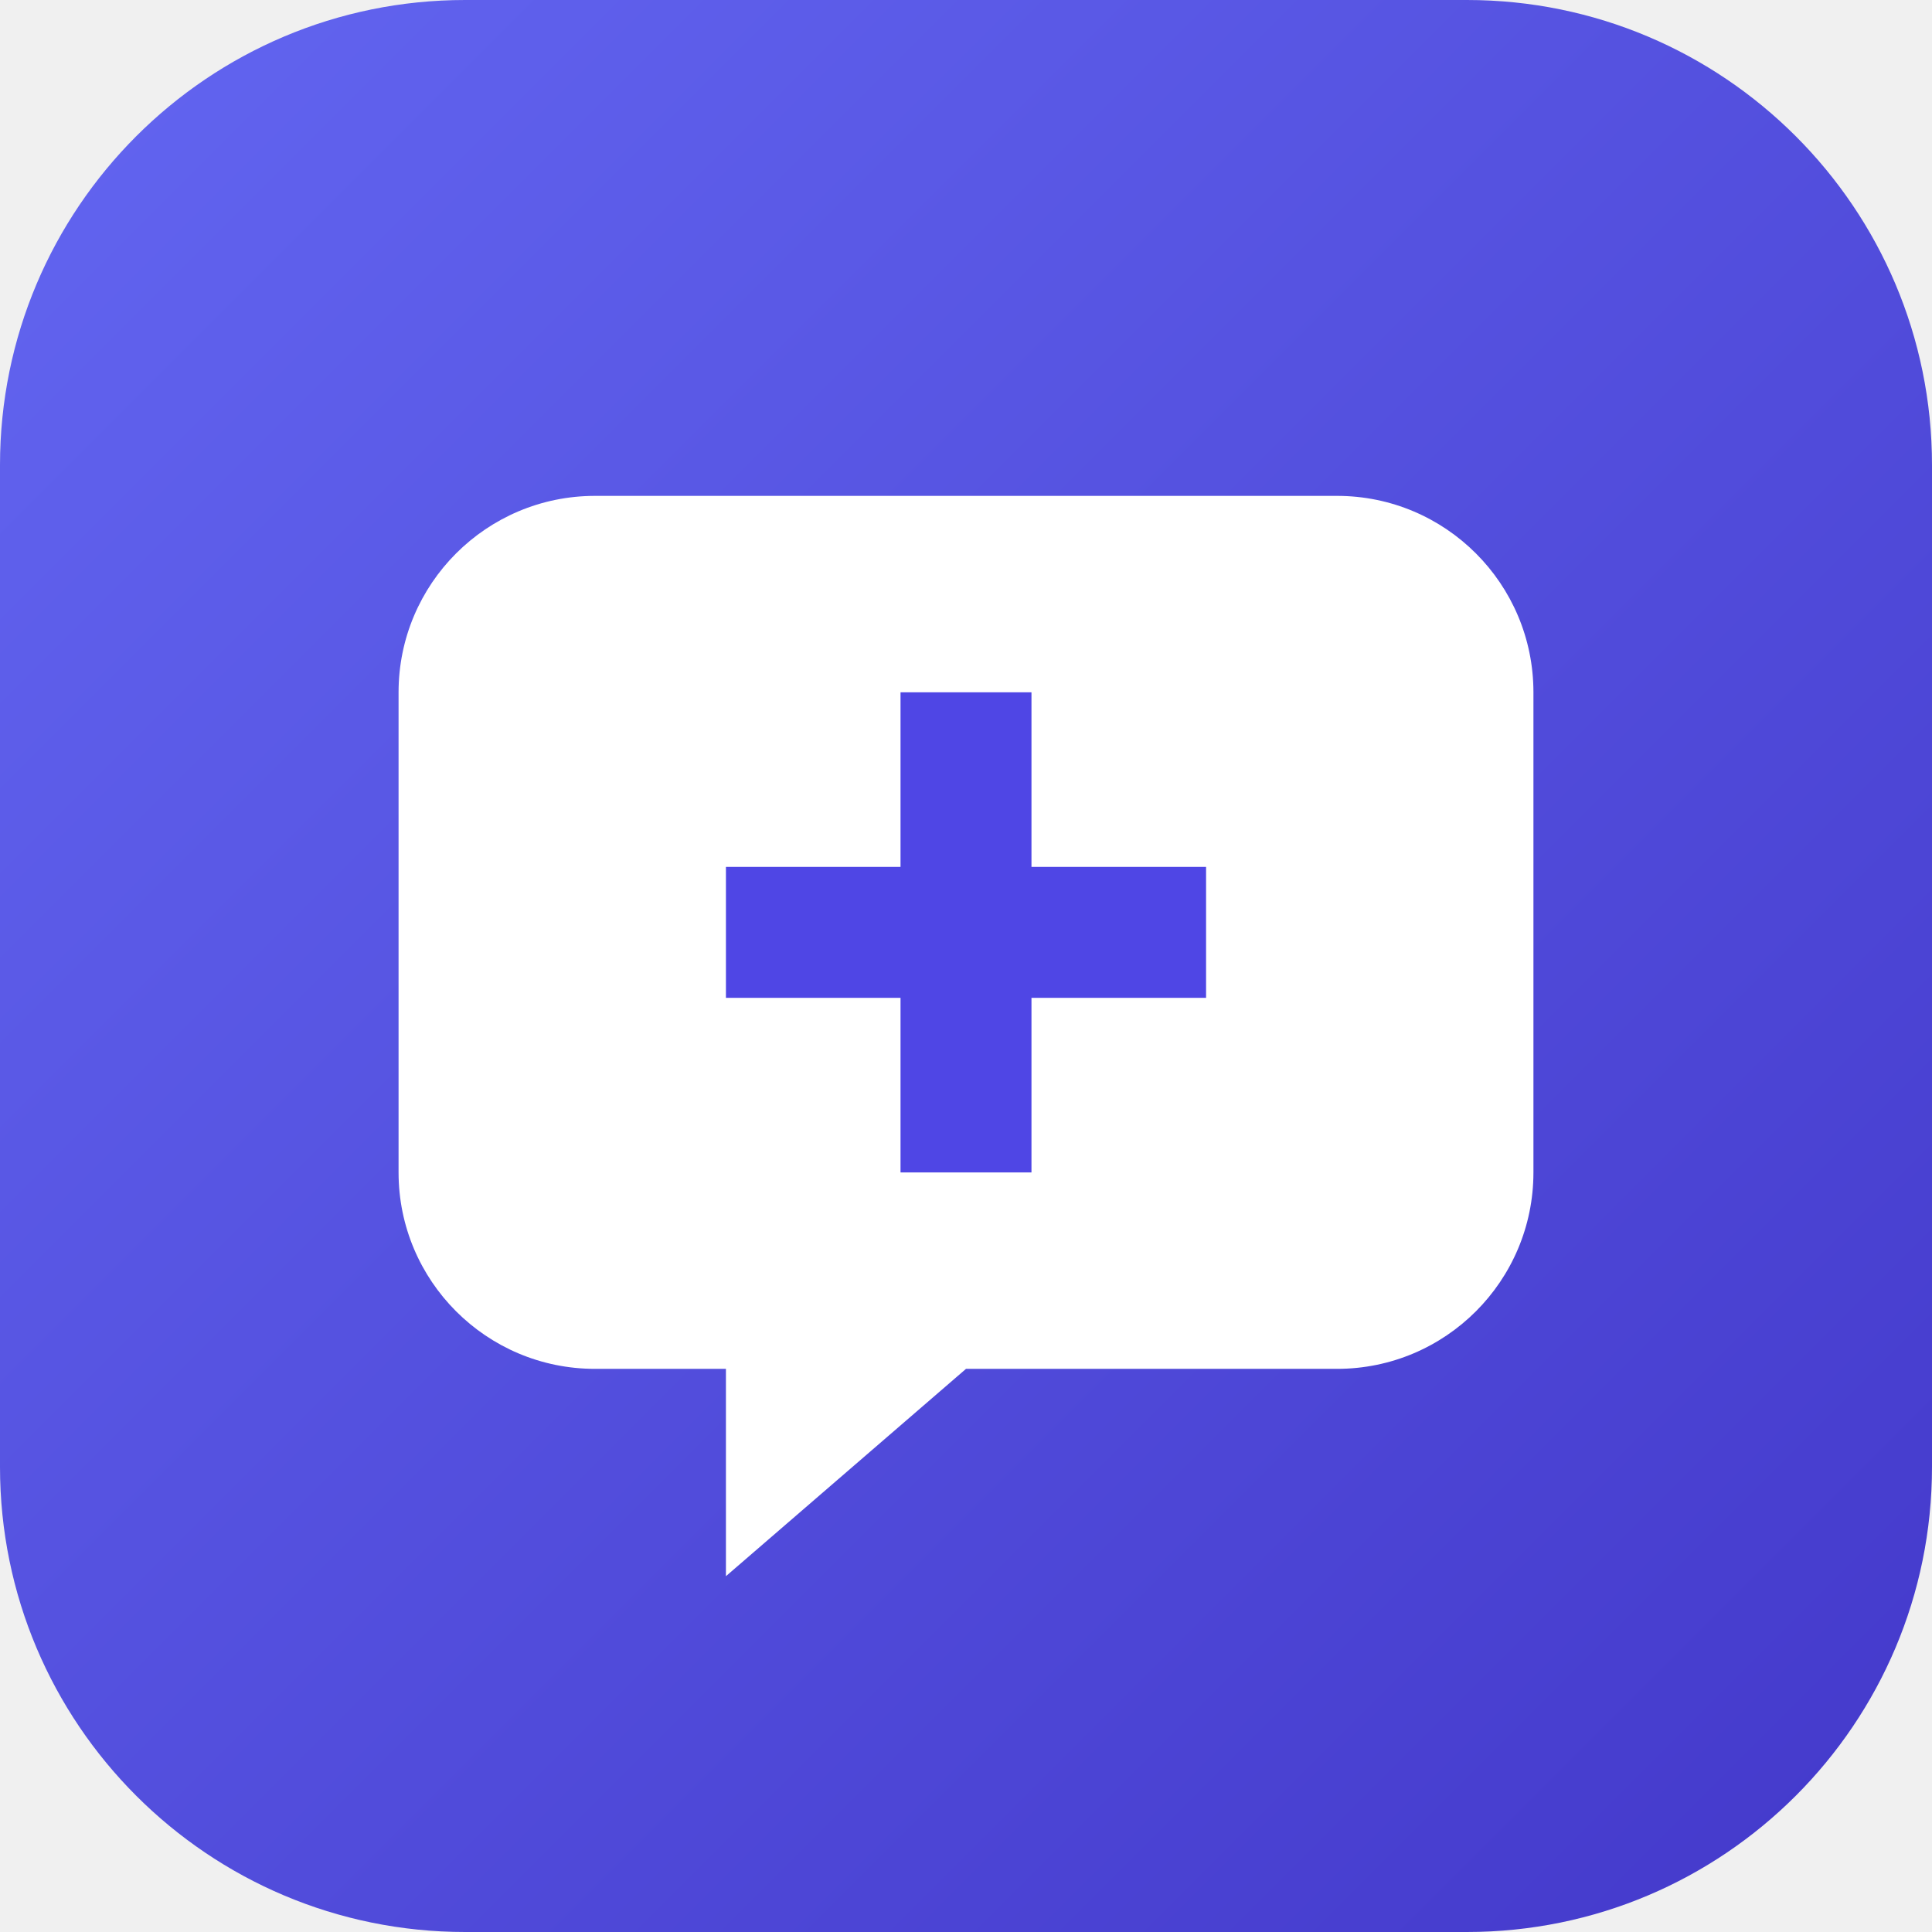
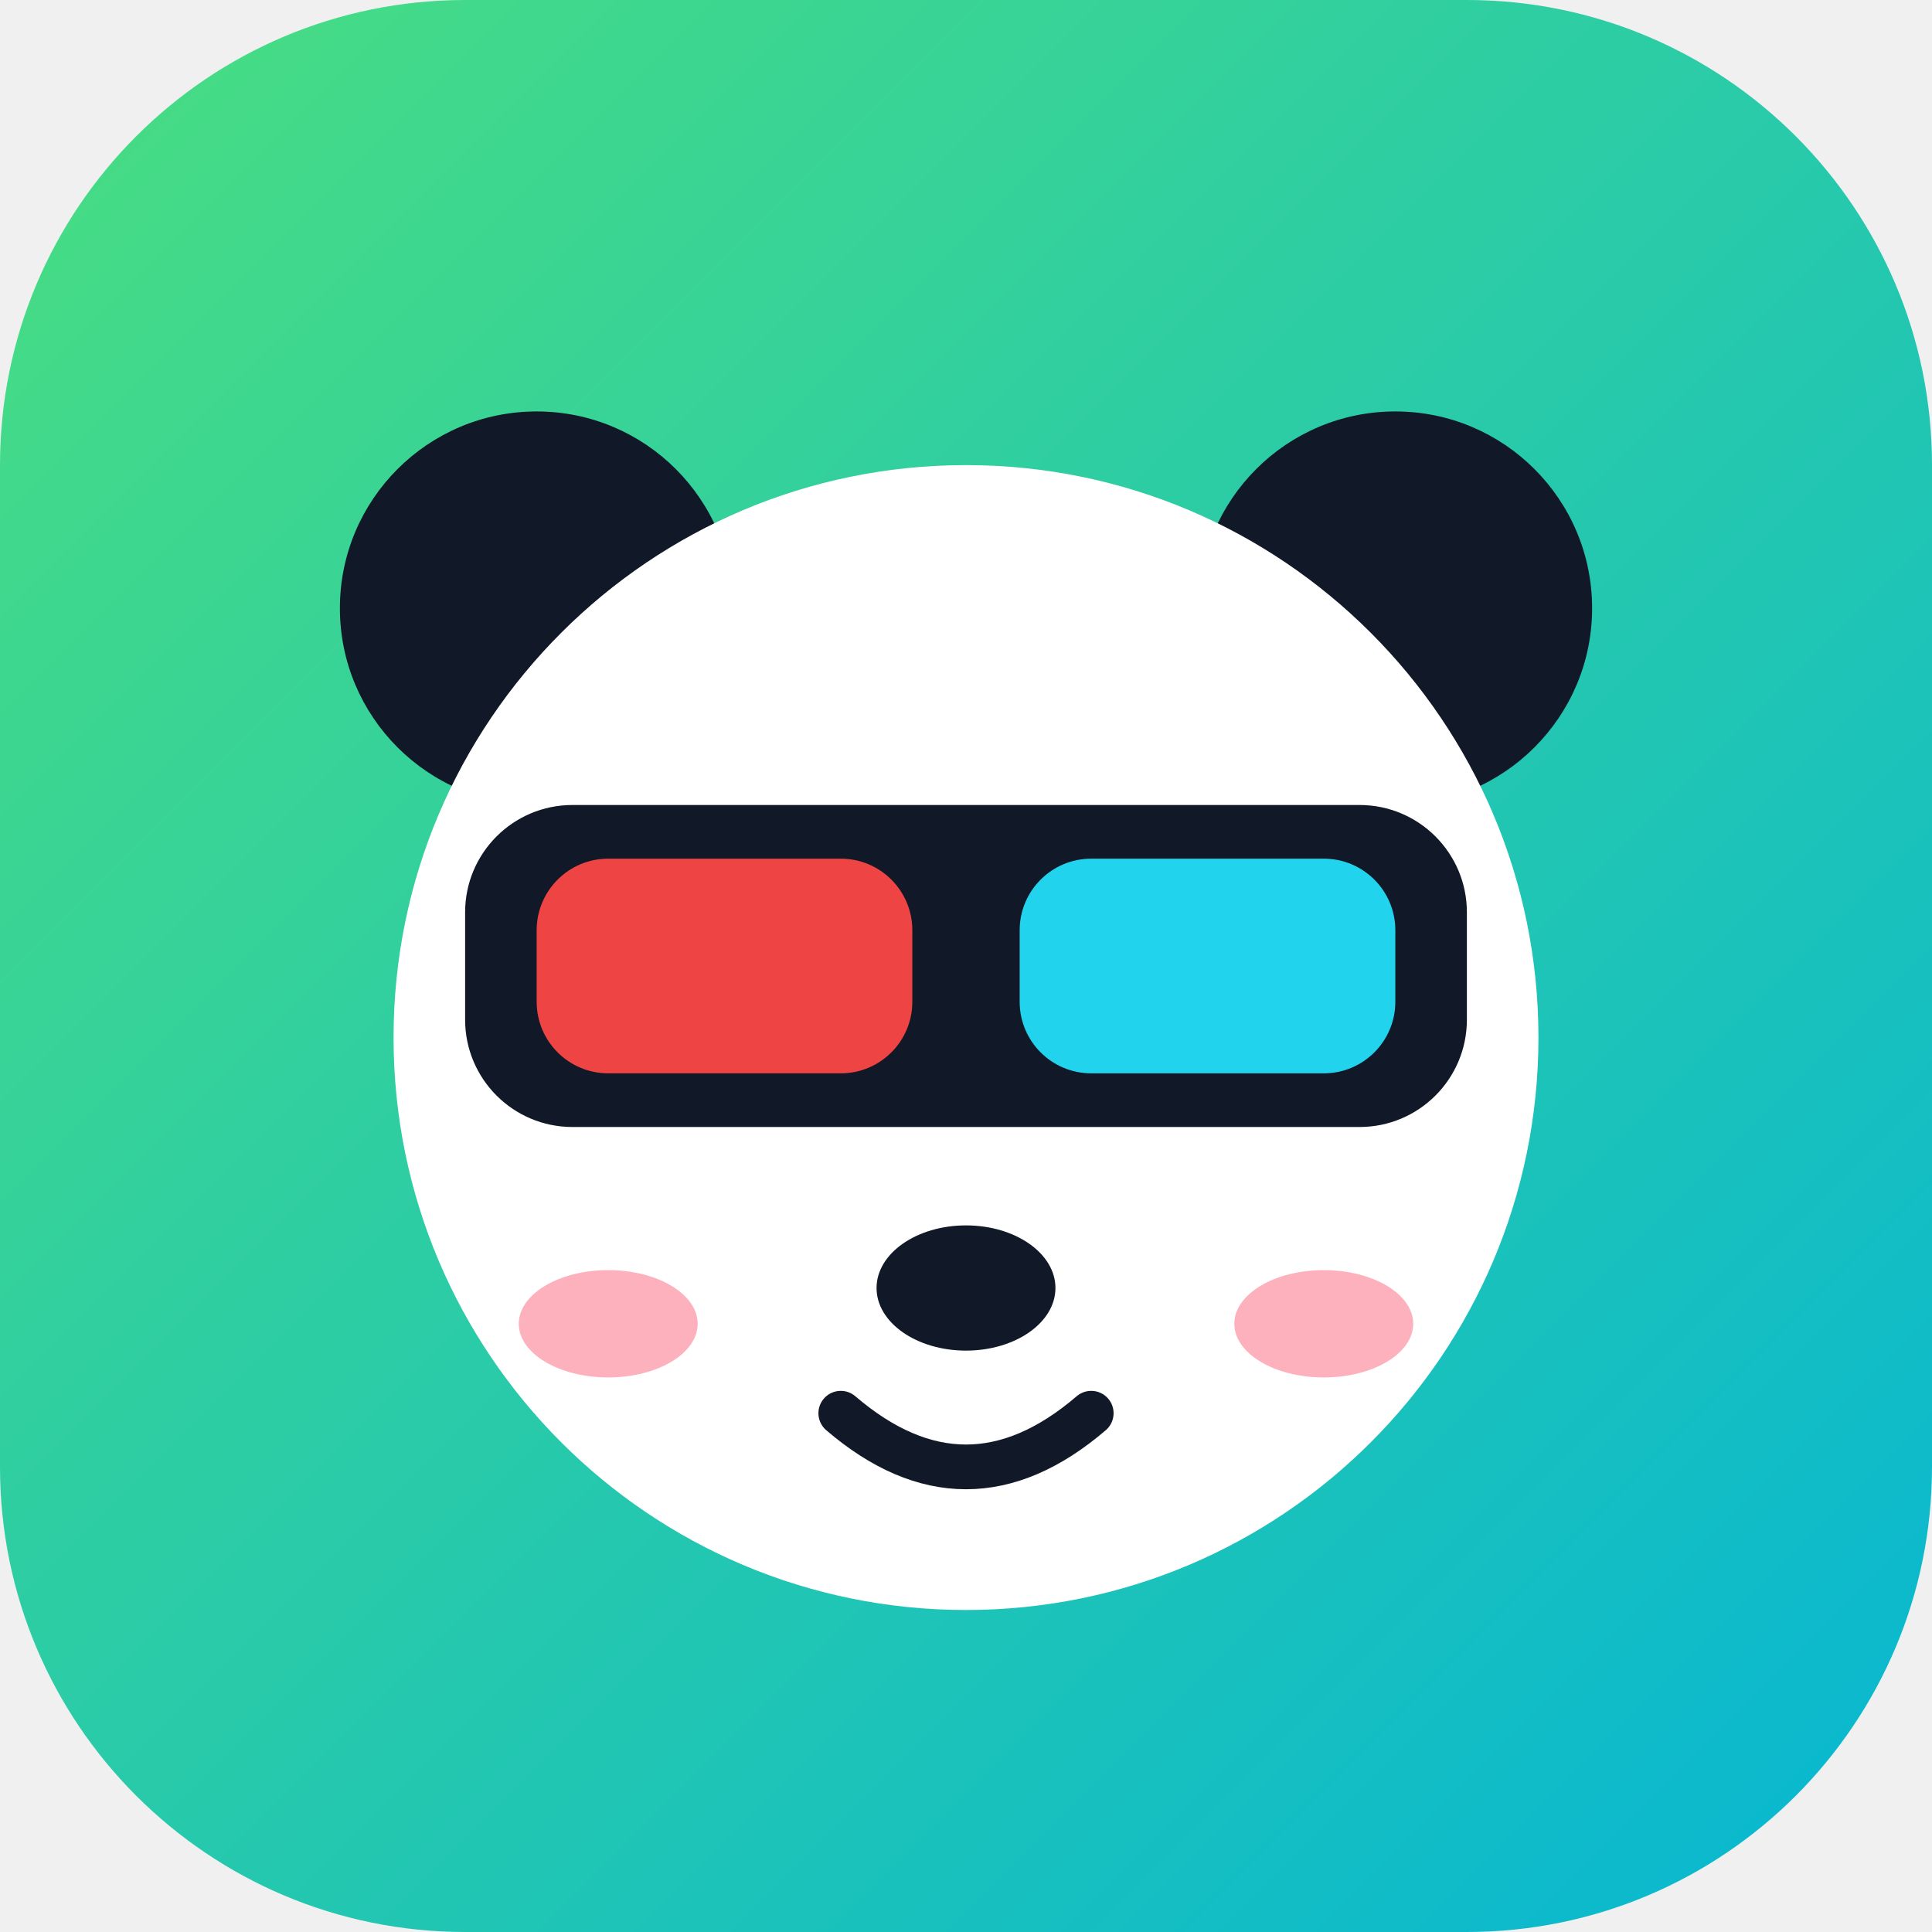
- <svg xmlns="http://www.w3.org/2000/svg" viewBox="0 0 108 108">
+ <svg xmlns="http://www.w3.org/2000/svg" viewBox="0 0 108 108" width="108" height="108">
  <defs>
-     <linearGradient id="g" x1="0" y1="0" x2="1" y2="1">
-       <stop offset="0" stop-color="#6366F1" />
-       <stop offset="1" stop-color="#4338CA" />
+     <linearGradient id="G" x1="0" y1="0" x2="1" y2="1">
+       <stop offset="0" stop-color="#4ADE80" />
+       <stop offset="1" stop-color="#06B6D4" />
    </linearGradient>
  </defs>
-   <rect width="108" height="108" rx="26" fill="url(#g)" />
-   <g transform="translate(54 57) scale(1.22) translate(-54 -57)">
-     <path fill="#fff" d="M37,33h34a9,9 0 0 1 9,9v22a9,9 0 0 1 -9,9h-17l-11,9.5v-9.5h-6a9,9 0 0 1 -9,-9v-22a9,9 0 0 1 9,-9z" />
-     <path fill="#4F46E5" d="M51,42h6v8h8v6h-8v8h-6v-8h-8v-6h8z" />
-   </g>
+   <rect width="108" height="108" rx="26" fill="url(#G)" />
+   <circle cx="30" cy="34" r="11" fill="#111827" />
+   <circle cx="78" cy="34" r="11" fill="#111827" />
+   <circle cx="54" cy="58" r="32" fill="#fff" />
+   <rect x="26" y="45" width="56" height="18" rx="6" fill="#111827" />
+   <rect x="30" y="48" width="21" height="12" rx="4" fill="#EF4444" />
+   <rect x="57" y="48" width="21" height="12" rx="4" fill="#22D3EE" />
+   <ellipse cx="54" cy="72" rx="5" ry="3.5" fill="#111827" />
+   <path d="M47 79q7 6 14 0" stroke="#111827" stroke-width="2.5" fill="none" stroke-linecap="round" />
+   <ellipse cx="34" cy="74" rx="5" ry="3" fill="#FB7185" opacity=".55" />
+   <ellipse cx="74" cy="74" rx="5" ry="3" fill="#FB7185" opacity=".55" />
</svg>
